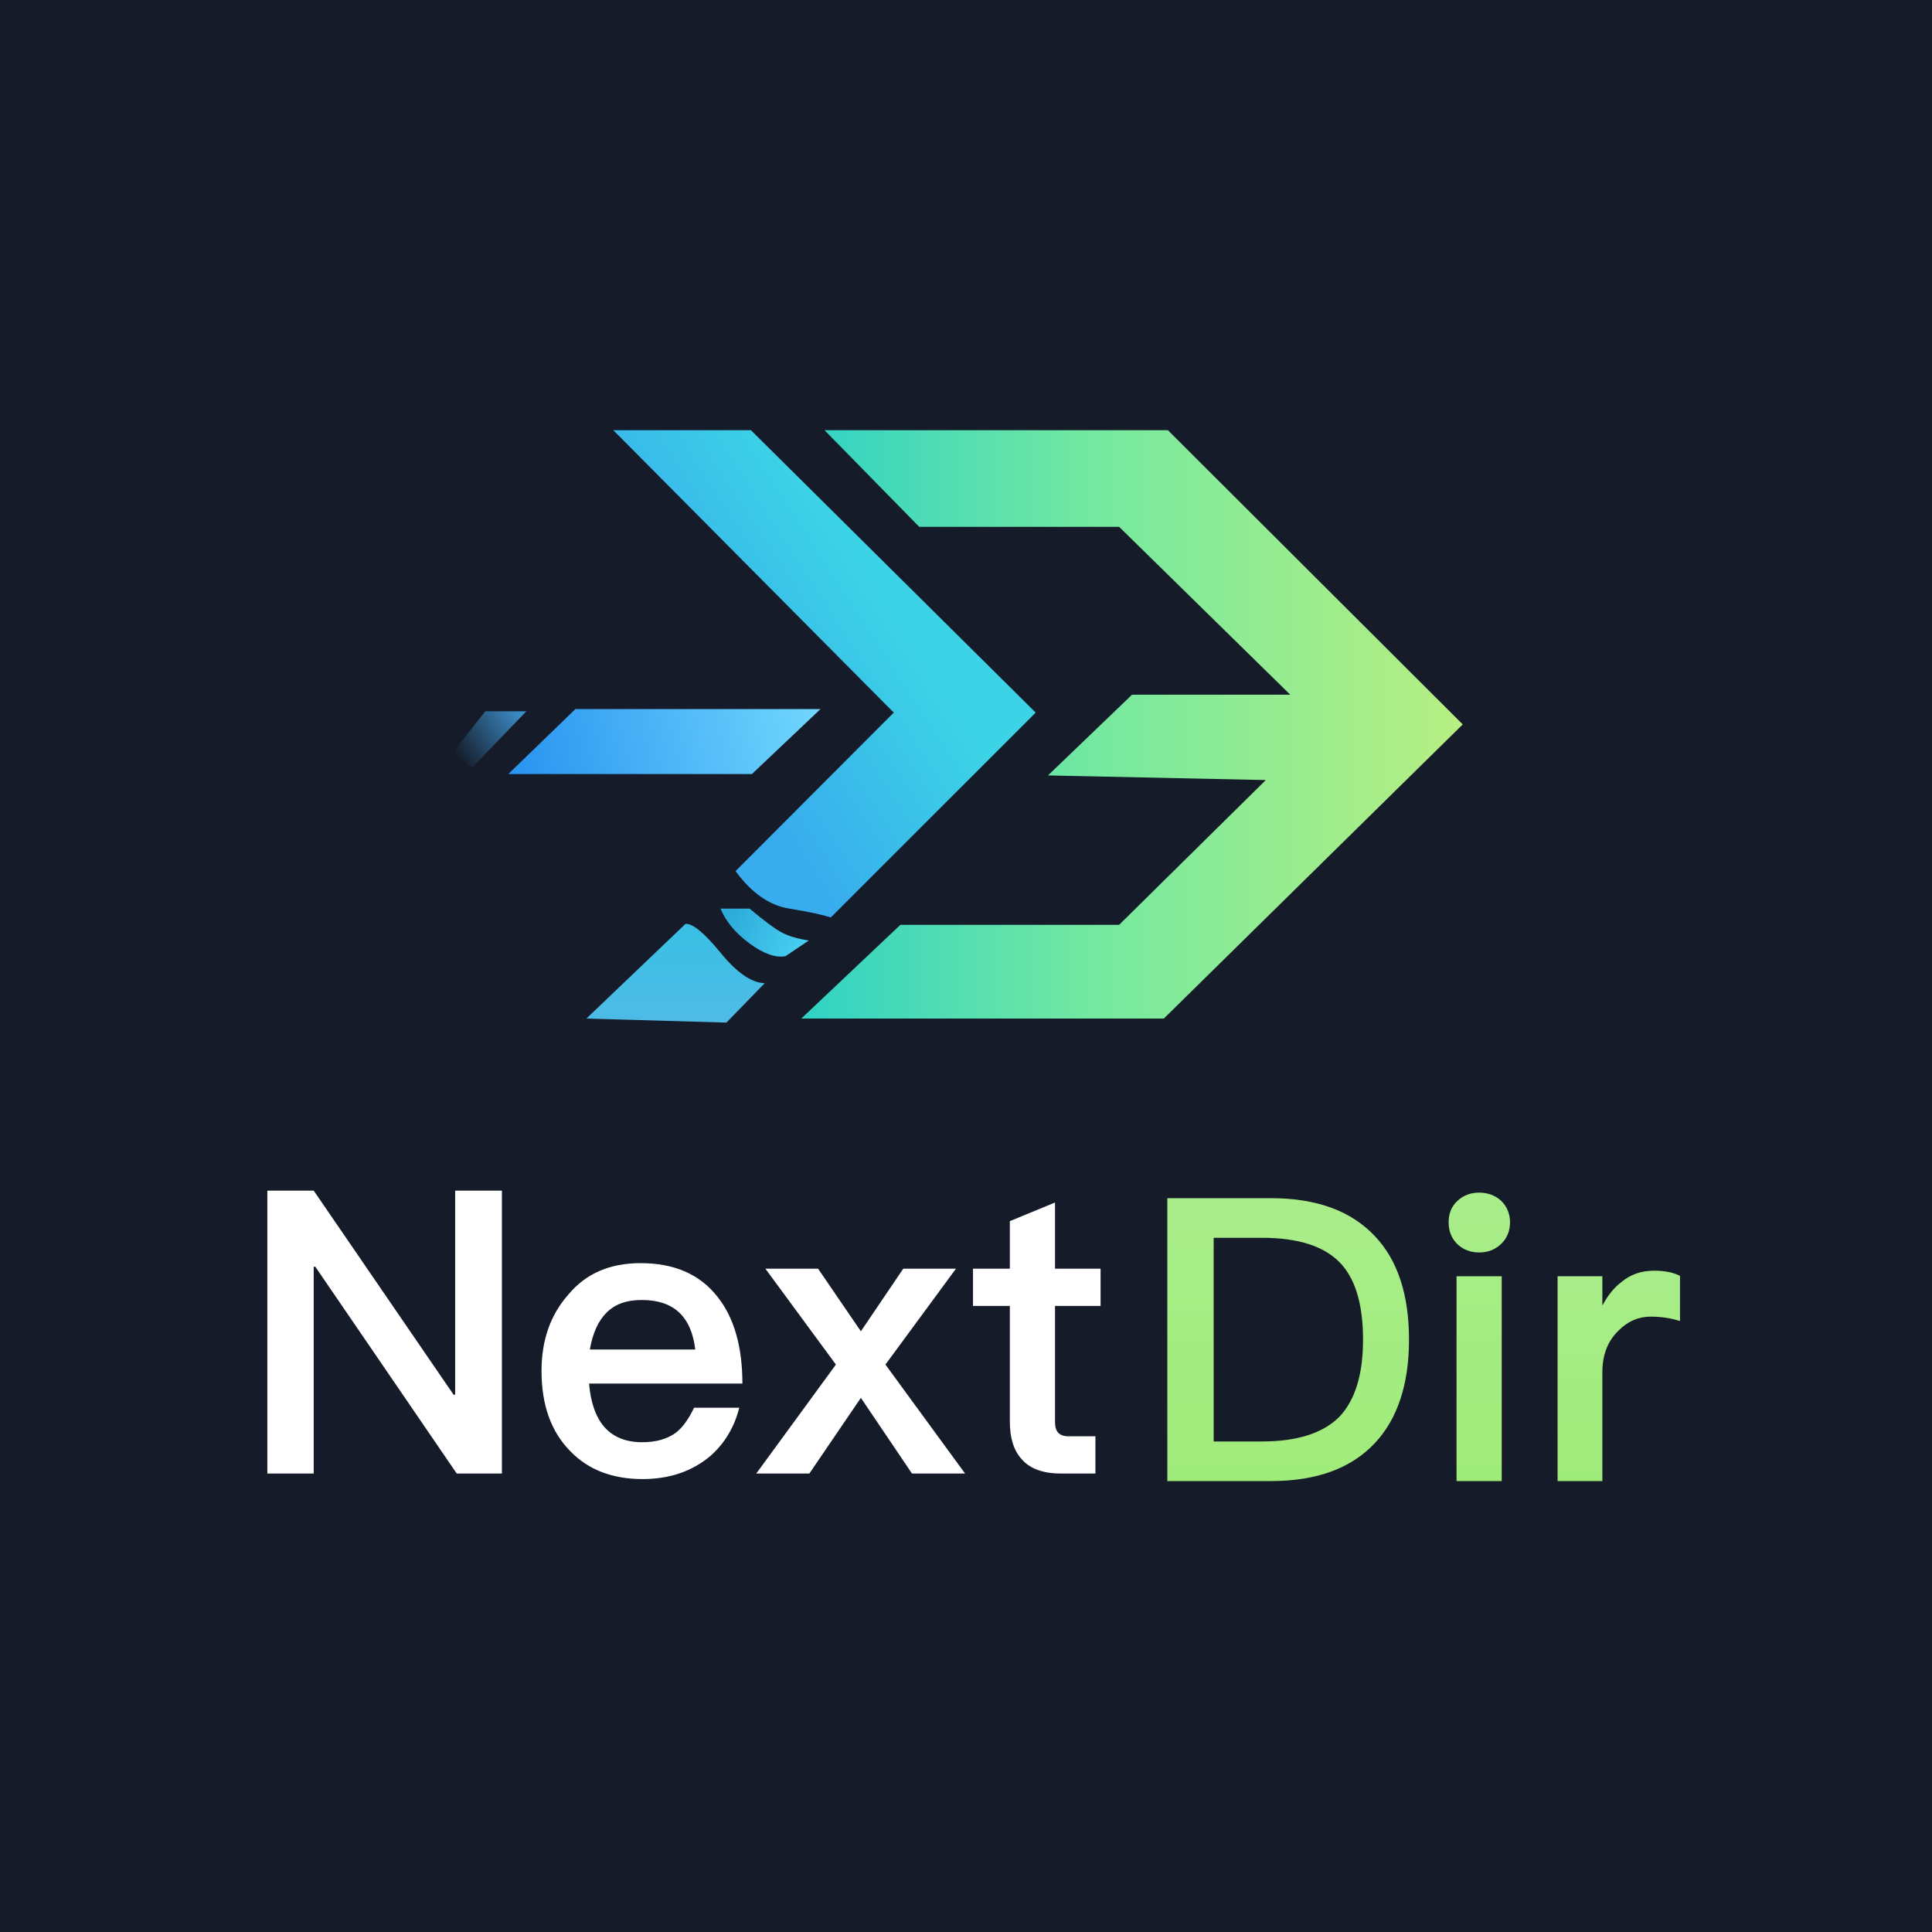
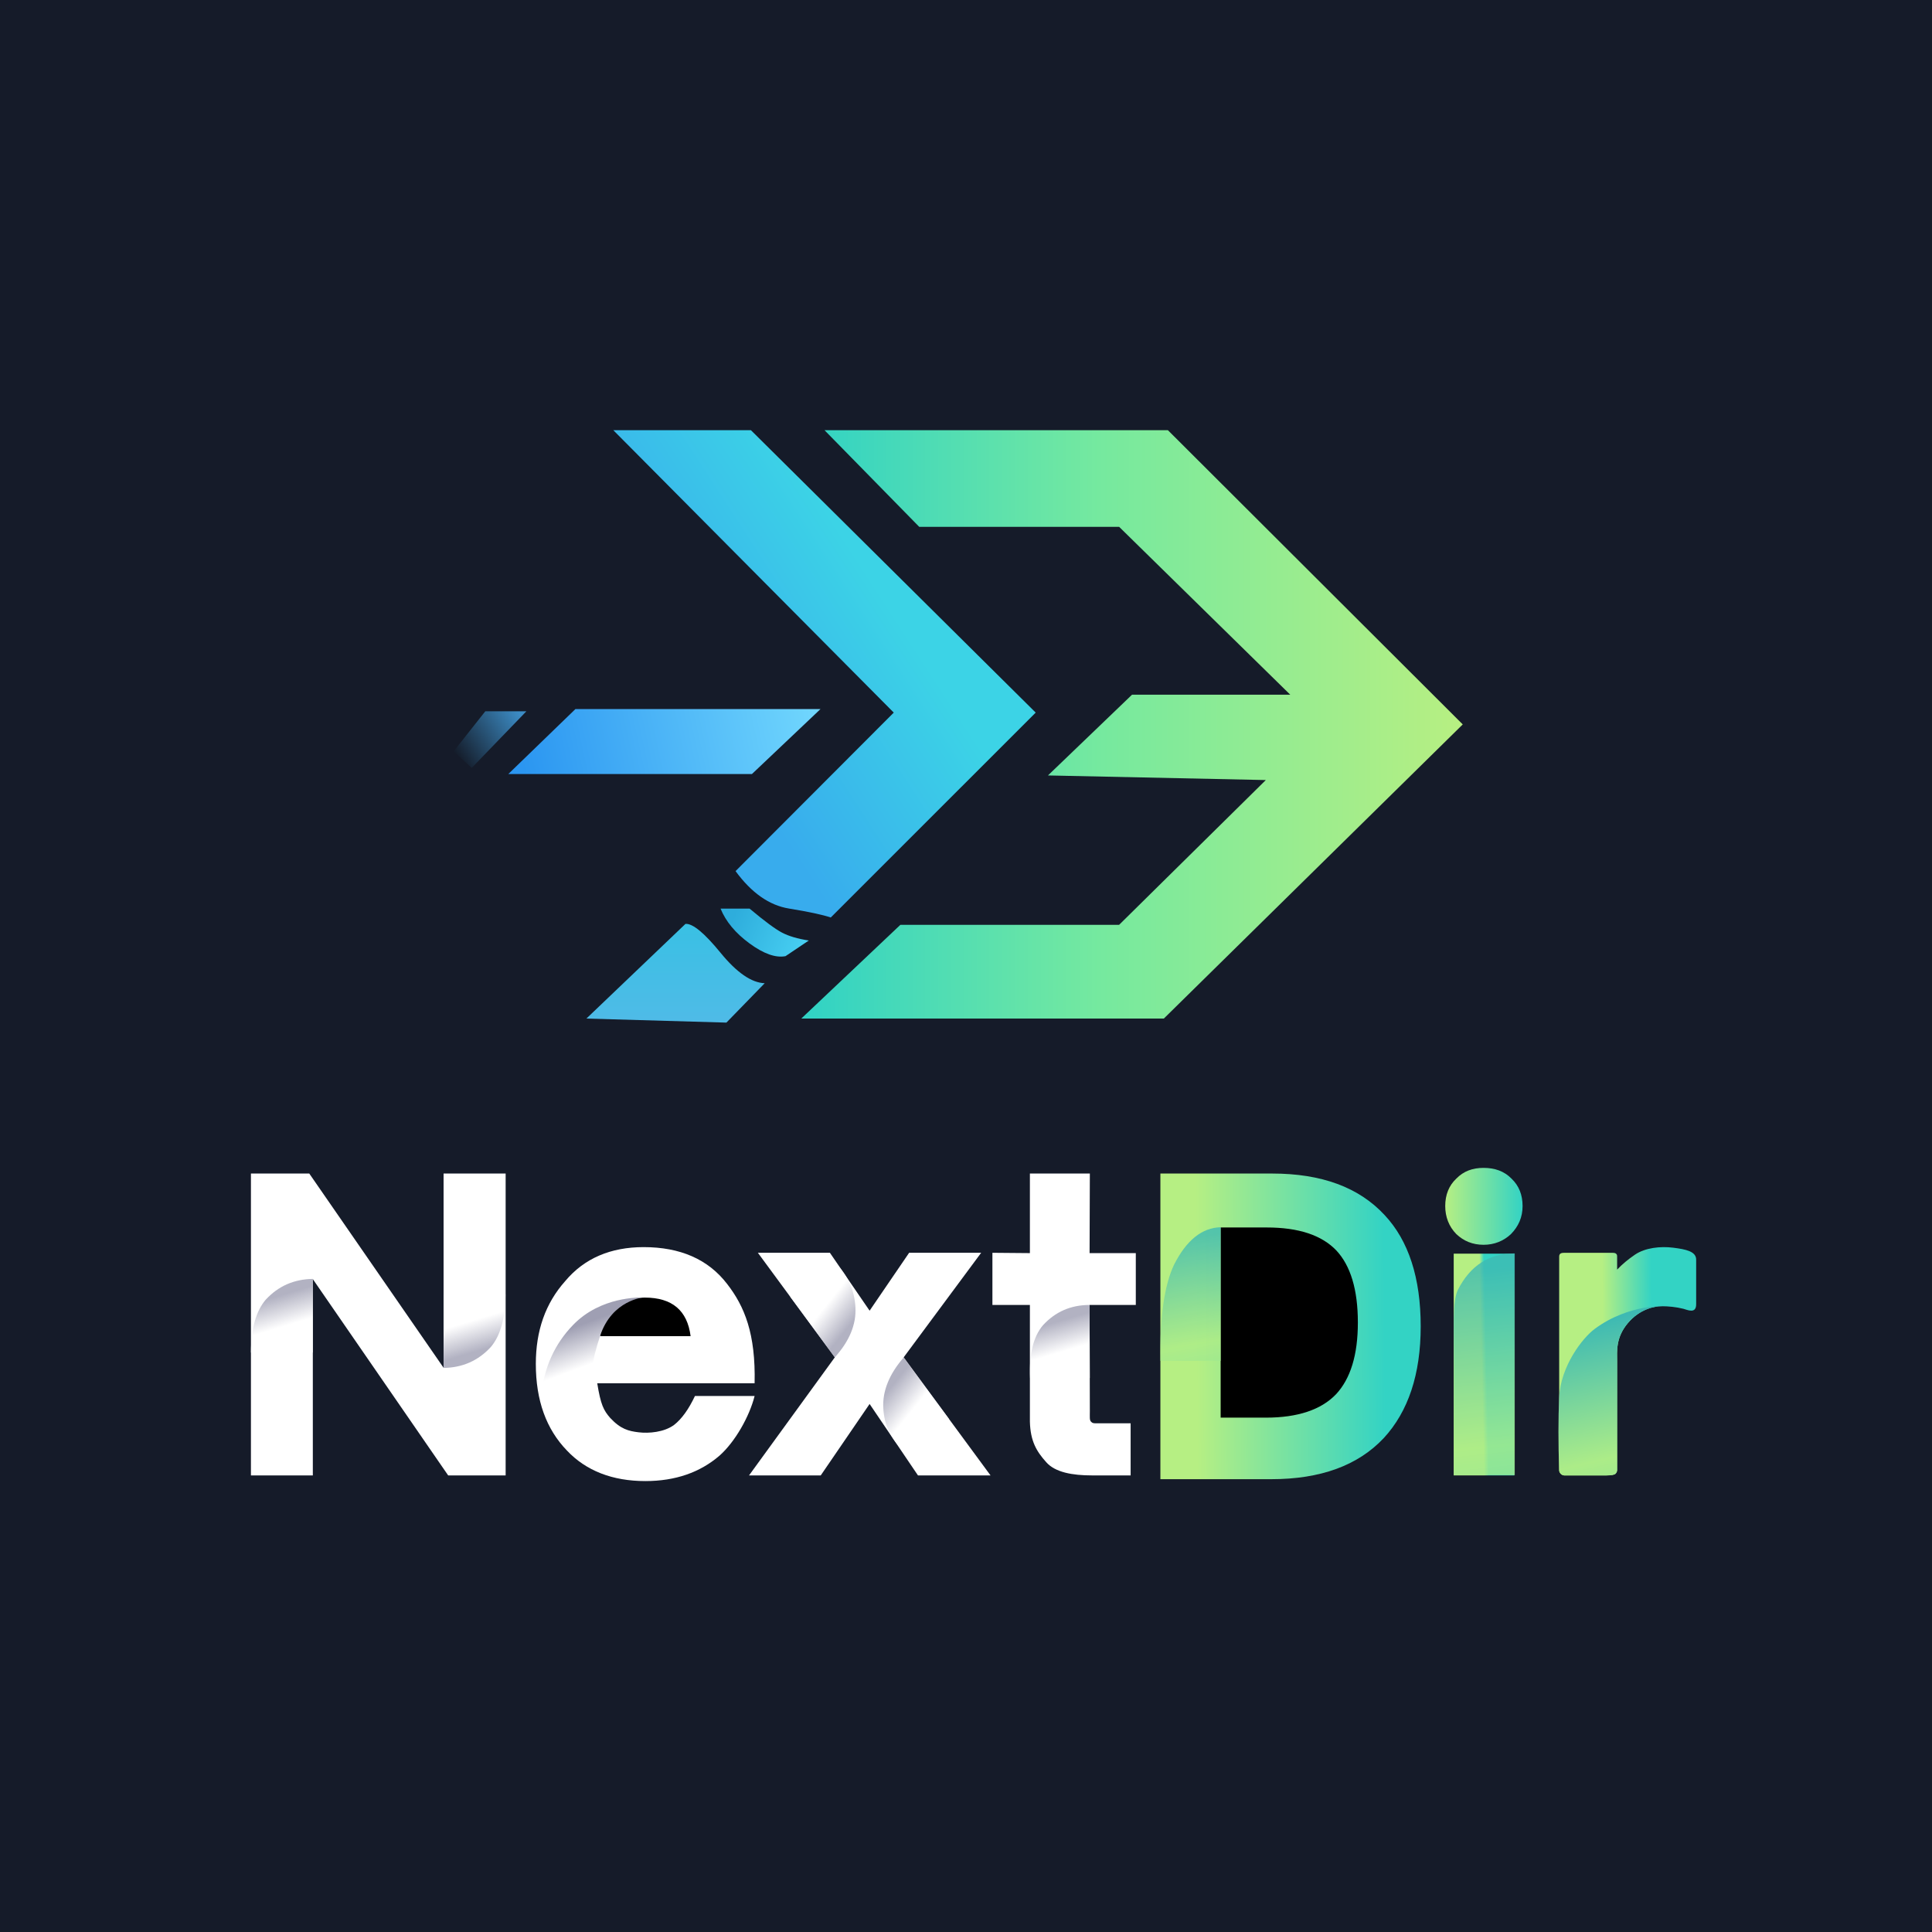
<svg xmlns="http://www.w3.org/2000/svg" width="1024" height="1024">
  <defs>
-     <linearGradient id="a" x1="50%" x2="50%" y1="0%" y2="100%">
-       <stop offset="0%" stop-color="#A9ED8A" />
-       <stop offset="100%" stop-color="#A0EC7A" />
+     <linearGradient id="a" x1="31.996%" x2="68.004%" y1="50%" y2="49.391%">
+       <stop offset="0%" stop-color="#B6EF83" />
+       <stop offset="100%" stop-color="#33D3C4" />
    </linearGradient>
-     <linearGradient id="b" x1="50%" x2="50%" y1="0%" y2="100%">
-       <stop offset="0%" stop-color="#A9ED8A" />
-       <stop offset="100%" stop-color="#A0EC7A" />
+     <linearGradient id="b" x1="55.669%" x2="70.767%" y1="6.806%" y2="112.29%">
+       <stop offset="0%" stop-color="#3EBAB3" />
+       <stop offset="76.165%" stop-color="#ACEC88" />
+       <stop offset="100%" stop-color="#98E892" />
    </linearGradient>
-     <linearGradient id="c" x1="50%" x2="50%" y1="0%" y2="100%">
-       <stop offset="0%" stop-color="#A9ED8A" />
-       <stop offset="100%" stop-color="#A0EC7A" />
+     <linearGradient id="c" x1="46.267%" x2="53.733%" y1="50%" y2="49.391%">
+       <stop offset="0%" stop-color="#B6EF83" />
+       <stop offset="100%" stop-color="#33D3C4" />
    </linearGradient>
-     <linearGradient id="d" x1="50%" x2="50%" y1="0%" y2="100%">
+     <linearGradient id="d" x1="0%" x2="100%" y1="50%" y2="49.398%">
+       <stop offset="0%" stop-color="#B6EF83" />
+       <stop offset="100%" stop-color="#33D3C4" />
+     </linearGradient>
+     <linearGradient id="e" x1="51.138%" x2="54.168%" y1="6.806%" y2="112.29%">
+       <stop offset="0%" stop-color="#3EBAB3" />
+       <stop offset="76.165%" stop-color="#ACEC88" />
+       <stop offset="100%" stop-color="#98E892" />
+     </linearGradient>
+     <linearGradient id="f" x1="13.732%" x2="86.268%" y1="50%" y2="49.391%">
+       <stop offset="0%" stop-color="#B6EF83" />
+       <stop offset="100%" stop-color="#33D3C4" />
+     </linearGradient>
+     <linearGradient id="g" x1="53.064%" x2="61.226%" y1="6.806%" y2="112.29%">
+       <stop offset="0%" stop-color="#3EBAB3" />
+       <stop offset="76.165%" stop-color="#ACEC88" />
+       <stop offset="100%" stop-color="#98E892" />
+     </linearGradient>
+     <linearGradient id="h" x1="50%" x2="71.362%" y1="21.622%" y2="109.392%">
+       <stop offset="0%" stop-color="#9F9FB3" />
+       <stop offset="46.672%" stop-color="#FFF" />
+       <stop offset="100%" stop-color="#FFF" />
+     </linearGradient>
+     <linearGradient id="i" x1="50%" x2="68.445%" y1="21.622%" y2="109.392%">
+       <stop offset="0%" stop-color="#9F9FB3" />
+       <stop offset="46.672%" stop-color="#FFF" />
+       <stop offset="100%" stop-color="#FFF" />
+     </linearGradient>
+     <linearGradient id="j" x1="50%" x2="67.751%" y1="21.622%" y2="109.392%">
+       <stop offset="0%" stop-color="#9F9FB3" />
+       <stop offset="46.672%" stop-color="#FFF" />
+       <stop offset="100%" stop-color="#FFF" />
+     </linearGradient>
+     <linearGradient id="k" x1="50%" x2="81.832%" y1="23.405%" y2="105.662%">
+       <stop offset="0%" stop-color="#9F9FB3" />
+       <stop offset="46.672%" stop-color="#FFF" />
+       <stop offset="100%" stop-color="#FFF" />
+     </linearGradient>
+     <linearGradient id="l" x1="50%" x2="72.515%" y1="21.622%" y2="109.392%">
+       <stop offset="0%" stop-color="#9F9FB3" />
+       <stop offset="46.672%" stop-color="#FFF" />
+       <stop offset="100%" stop-color="#FFF" />
+     </linearGradient>
+     <linearGradient id="m" x1="50%" x2="50%" y1="0%" y2="100%">
      <stop offset="0%" stop-color="#39C0E4" />
      <stop offset="100%" stop-color="#4FBBE7" />
    </linearGradient>
-     <linearGradient id="e" x1="10.51%" x2="100%" y1="35.212%" y2="55.844%">
+     <linearGradient id="n" x1="10.51%" x2="100%" y1="35.212%" y2="55.844%">
      <stop offset="0%" stop-color="#2EADDC" />
      <stop offset="100%" stop-color="#47CFF2" />
    </linearGradient>
-     <linearGradient id="f" x1="99.303%" x2="0%" y1="20.188%" y2="72.262%">
+     <linearGradient id="o" x1="99.303%" x2="0%" y1="20.188%" y2="72.262%">
      <stop offset="0%" stop-color="#3C8CC5" />
      <stop offset="100%" stop-color="#141B28" />
    </linearGradient>
-     <linearGradient id="g" x1="100%" x2="3.092%" y1="47.835%" y2="52.165%">
+     <linearGradient id="p" x1="100%" x2="3.092%" y1="47.835%" y2="52.165%">
      <stop offset="0%" stop-color="#70D6FD" />
      <stop offset="100%" stop-color="#2B96F1" />
    </linearGradient>
-     <linearGradient id="h" x1="69.505%" x2="30.559%" y1="41.699%" y2="70.917%">
+     <linearGradient id="q" x1="69.505%" x2="30.559%" y1="41.699%" y2="70.917%">
      <stop offset="0%" stop-color="#3CD3E6" />
      <stop offset="100%" stop-color="#38ACED" />
    </linearGradient>
-     <linearGradient id="i" x1="100%" x2="0%" y1="50%" y2="50%">
+     <linearGradient id="r" x1="100%" x2="0%" y1="50%" y2="50%">
      <stop offset="0%" stop-color="#B7EF82" />
      <stop offset="55.067%" stop-color="#75E99F" />
      <stop offset="100%" stop-color="#30D2C5" />
    </linearGradient>
  </defs>
  <g fill="none" fill-rule="evenodd">
    <path fill="#151B29" d="M0 0h1024v1024H0z" />
    <g fill-rule="nonzero">
-       <g fill="#FFF">
-         <path d="M141.7 631.06V781h24.57V671.38h.84L242.08 781h23.94V631.06h-24.78v108.15h-.84l-74.13-108.15zM339.52 669.49c-16.17 0-28.98 5.46-38.22 16.59-9.66 10.92-14.28 24.36-14.28 40.53 0 18.06 5.04 32.13 15.12 42.42 9.45 9.87 22.26 14.91 38.43 14.91 14.49 0 26.46-4.2 36.12-12.39 7.56-6.72 12.6-15.33 15.12-25.41h-23.94c-2.94 6.09-6.09 10.5-9.66 13.23-4.62 3.36-10.5 5.04-17.85 5.04-8.61 0-15.33-2.73-19.95-7.98-4.62-5.25-7.35-13.02-8.19-23.1h81.27c0-19.53-4.41-34.86-13.02-45.78-9.45-12.18-23.1-18.06-40.95-18.06m.63 19.53c16.8 0 26.25 8.61 28.35 26.25h-55.86c1.47-8.61 4.41-15.12 8.82-19.53 4.62-4.62 10.71-6.72 18.69-6.72M405.67 672.43l37.38 50.82L400.84 781h28.14l27.3-40.11L483.37 781h28.14l-42.21-57.75 37.38-50.82h-27.93l-22.47 33.18-22.68-33.18zM559.18 637.36l-23.94 9.87v25.2h-19.53v19.74h19.53v61.32c0 8.82 2.1 15.33 6.3 19.95 4.41 5.04 11.34 7.56 20.79 7.56h18.27v-19.74h-14.28c-2.52 0-4.2-.63-5.46-1.89-1.26-1.47-1.68-3.36-1.68-5.88v-61.32h24.15v-19.74h-24.15v-35.07" />
-       </g>
-       <path fill="url(#a)" d="M0 2.94v149.94h54.81c24.36 0 42.63-6.72 55.23-20.16 11.97-12.81 18.06-31.08 18.06-54.81 0-23.94-6.09-42.21-18.06-54.81C97.44 9.66 79.17 2.94 54.81 2.94zm24.57 21h25.62c18.69 0 32.34 4.2 40.95 12.81 8.4 8.4 12.6 22.26 12.6 41.16 0 18.48-4.2 32.13-12.6 40.95-8.61 8.61-22.26 13.02-40.95 13.02H24.57V23.94Z" transform="translate(618.7 632.12)" />
-       <path fill="url(#b)" d="M165.27 0c-4.62 0-8.4 1.47-11.55 4.41-3.15 2.94-4.62 6.72-4.62 11.34s1.47 8.4 4.62 11.55c3.15 2.94 6.93 4.41 11.55 4.41 4.62 0 8.4-1.47 11.55-4.41 3.15-2.94 4.83-6.93 4.83-11.55 0-4.62-1.68-8.4-4.62-11.34C173.88 1.47 169.89 0 165.27 0M153.3 44.31v108.57h23.94V44.31z" transform="translate(618.7 632.12)" />
-       <path fill="url(#c)" d="M258.09 41.37c-6.72 0-12.39 1.89-17.22 5.88-3.99 2.94-7.35 7.14-10.29 12.6V44.31h-23.73v108.57h23.73V95.34c0-9.24 2.73-16.59 8.61-22.26 5.04-5.04 10.71-7.35 17.01-7.35 5.04 0 10.08.63 15.54 2.31V44.1c-3.78-1.89-8.4-2.73-13.65-2.73" transform="translate(618.7 632.12)" />
+       <path fill="url(#a)" d="M60.84.305c-6.75-.856-14.834 0-20.282 3.697-3.632 2.464-6.781 5.102-9.447 7.916V5.15c0-.708 0-1.104-.495-1.61-.33-.337-.927-.508-1.79-.514H2.907c-.932 0-1.59.172-1.975.515-.384.342-.563.91-.537 1.706V118.15c-.021.723.242 1.375.791 1.956.548.581 1.182.88 1.9.894h22.377c2.639-.016 4.238-.314 4.8-.894.56-.58.843-1.231.848-1.956V60.5c0-5.226-.841-12.374 5.585-20.094 6.427-7.72 14.425-9.074 18.007-9.074 3.651 0 7.59.377 11.516 1.354 2.005.499 6.889 2.99 6.78-2.557V6.749c.109-4.462-5.407-5.587-12.158-6.444Z" transform="translate(826 661)" />
+       <path fill="url(#b)" d="M.395 118.15c-.021.723.242 1.375.791 1.956.548.581 1.182.88 1.9.894h22.377c2.639-.016 4.238-.314 4.8-.894.56-.58.843-1.231.848-1.956V60.5c0-5.226-.841-12.374 5.585-20.094 6.427-7.72 14.425-9.074 18.007-9.074 3.651 0-17.044-1.734-35.59 12.102-6.18 4.61-17.927 19.392-18.718 36.271-.527 11.253-.527 24.068 0 38.445" transform="translate(826 661)" />
    </g>
-     <path fill="url(#d)" d="M122.928 261.676c3.807-.298 10.008 4.81 18.603 15.326 8.595 10.516 16.394 15.89 23.397 16.123L144.624 314l-74.211-2.14 52.515-50.184" transform="translate(240.386 228)" />
-     <path fill="url(#e)" d="M156.923 253.586c7.872 6.606 13.59 10.845 17.156 12.715 3.565 1.87 8.303 3.268 14.214 4.19l-12.335 8.291c-5.2 1.008-11.545-1.23-19.035-6.711-7.49-5.482-12.62-11.644-15.392-18.485h15.392" transform="translate(240.386 228)" />
-     <path fill="url(#f)" d="M16.822 149H38.61l-16.55 17.135-12.42 12.86L0 170.28z" transform="translate(240.386 228)" />
-     <path fill="url(#g)" d="M64.588 147.827H194.49l-36.346 34.435H29.017z" transform="translate(240.386 228)" />
-     <path fill="url(#h)" d="M84.667 0h72.942l150.943 149.692-108.61 108.596c-4.347-1.46-11.737-3.04-22.172-4.744-10.434-1.703-19.866-8.316-28.296-19.84l83.85-84.012L84.667 0" transform="translate(240.386 228)" />
-     <path fill="url(#i)" d="m378.609 0 156.293 155.956L376.47 311.86H184.306l52.532-49.687H352.77l77.757-76.728L315.053 183l44.55-42.786h83.88l-90.712-88.988H246.816L196.61 0z" transform="translate(240.386 228)" />
+     <path fill="url(#c)" fill-rule="nonzero" d="M4.496 45.465V163h32.117V45.465z" transform="translate(766 619)" />
+     <path fill="url(#d)" fill-rule="nonzero" d="M20.36 0C14.504 0 9.763 1.71 5.858 5.701 1.952 9.407 0 14.253 0 20.24c0 5.701 1.952 10.833 5.857 14.823 3.905 3.706 8.646 5.702 14.504 5.702 5.578 0 10.598-1.996 14.503-5.702C38.769 31.072 41 26.226 41 20.24c0-5.986-1.952-10.832-5.857-14.538C31.238 1.711 26.218 0 20.36 0" transform="translate(766 619)" />
+     <path fill="url(#e)" d="M36.852 45.335v117.51H4.622v-59.287c0-19.691-.824-32.801 2.058-38.861 6.611-12.982 16.669-19.436 30.172-19.362" opacity=".803" transform="translate(766 619)" />
+     <path fill="url(#f)" fill-rule="nonzero" d="M.028 0v162h58.74c26.183 0 45.991-7.26 59.652-21.782C131.397 126.151 138 106.412 138 81c0-25.639-6.375-45.378-19.125-58.992C105.215 7.261 85.407 0 59.224 0H.028Z" transform="translate(615 622)" />
+     <path fill="#000" fill-rule="nonzero" d="M646.972 650.588H671.4c16.782 0 29.09 4.009 36.922 12.217 7.458 8.018 11.374 20.617 11.374 38.18 0 17.18-3.916 29.779-11.561 37.987-7.832 8.208-20.325 12.408-37.108 12.408h-24.055V650.588" />
+     <path fill="url(#g)" d="M31.972 28.458v70.79H.028C-.29 76.193 2.118 59.23 7.25 48.36c6.575-13.006 14.816-19.64 24.722-19.9Z" opacity=".803" transform="translate(615 622)" />
+     <path fill="#FFF" fill-rule="nonzero" d="M577.642 622h-31.776v42.178L526 664.006v27.649h19.866v61.831c.266 10.399 3.519 15.781 8.666 21.514 4.734 5.38 13.861 7 24.274 7h20.453v-27.627h-18.202c-1.407 0-2.023 0-2.827-.887-.804-.886-.588-2.335-.588-5.609l-.142-56.222H602v-27.477h-24.5l.142-42.178" />
+     <path fill="url(#h)" d="m51.5 69.655.106 38.724H19.964c-.555-12.655 1.72-21.978 6.827-27.967C33.332 73.245 41.569 69.66 51.5 69.655" opacity=".803" transform="translate(526 622)" />
+     <path fill="#FFF" fill-rule="nonzero" d="m401.69 664 40.773 55.416L397 782h38.008l25.9-37.871L486.543 782H525l-46.035-62.584L520.035 664H481.86l-20.952 30.691L439.866 664z" />
+     <path fill="url(#i)" d="m60.793 10.455.247 39.98-29.987-.067c-1.369-9.019.412-17.328 5.343-24.927 4.93-7.6 13.063-12.595 24.397-14.986" opacity=".803" transform="rotate(144 136.45 426.942)" />
+     <path fill="url(#j)" d="m96.642 60.333.303 40.376-29.37-.017c-1.884-9.066-.362-17.398 4.569-24.997 4.93-7.6 13.096-12.72 24.498-15.362" opacity=".803" transform="rotate(-36 1302.16 -198.4)" />
+     <g fill-rule="nonzero">
+       <path fill="#FFF" d="M341.139 661c-17.44 0-31.438 5.916-41.535 17.974C289.048 690.806 284 705.367 284 722.886c0 19.34 5.507 34.584 16.522 45.96C310.619 779.539 324.617 785 342.056 785c15.834 0 28.914-4.55 39.24-13.424 8.261-7.28 15.906-20.746 18.66-31.667h-31.621c-3.213 6.825-6.96 12.168-11.091 15.354-5.278 3.868-13.33 4.541-18.739 3.889-5.41-.653-9.577-1.705-15.084-7.62-3.512-4.025-5.034-7.01-6.87-18.372h83.405c.619-26.279-5.35-40.762-14.53-52.593C375.33 667.371 360.415 661 341.14 661" />
+       <path fill="#000" d="M341.765 687.749c14.458 0 22.547 6.813 24.268 20.44h-48.02c1.033-6.663 3.615-11.659 7.401-15.141 4.13-3.634 9.466-5.3 16.351-5.3" />
+       <path fill="url(#k)" d="M56.414 26.728c1.166 0-16.034.962-22.4 20.46-4.246 12.999-5.876 23.46-4.893 31.386H2.911C4.34 63.818 9.957 51.37 19.76 41.23c14.703-15.21 35.486-14.502 36.653-14.502" transform="translate(284 661)" />
+     </g>
+     <path fill="#FFF" fill-rule="nonzero" d="M133 622v160h32.806V677.963L237.54 782H268V622h-32.894v102.946L163.923 622z" />
+     <path fill="url(#l)" d="M134.918 64.016v39.013h-32.812c.083-12.706 2.71-22.055 7.885-28.045 6.63-7.169 14.939-10.824 24.927-10.968" opacity=".803" transform="rotate(180 185.012 394.523)" />
+     <path fill="url(#l)" d="M32.811 55.846v39.013H0c.082-12.706 2.71-22.055 7.885-28.046 6.63-7.168 14.938-10.824 24.926-10.967" opacity=".803" transform="translate(133 622)" />
+     <path fill="url(#m)" d="M122.928 261.676c3.807-.298 10.008 4.81 18.603 15.326 8.595 10.516 16.394 15.89 23.397 16.123L144.624 314l-74.211-2.14 52.515-50.184" transform="translate(240.386 228)" />
+     <path fill="url(#n)" d="M156.923 253.586c7.872 6.606 13.59 10.845 17.156 12.715 3.565 1.87 8.303 3.268 14.214 4.19l-12.335 8.291c-5.2 1.008-11.545-1.23-19.035-6.711-7.49-5.482-12.62-11.644-15.392-18.485h15.392" transform="translate(240.386 228)" />
+     <path fill="url(#o)" d="M16.822 149H38.61l-16.55 17.135-12.42 12.86L0 170.28z" transform="translate(240.386 228)" />
+     <path fill="url(#p)" d="M64.588 147.827H194.49l-36.346 34.435H29.017z" transform="translate(240.386 228)" />
+     <path fill="url(#q)" d="M84.667 0h72.942l150.943 149.692-108.61 108.596c-4.347-1.46-11.737-3.04-22.172-4.744-10.434-1.703-19.866-8.316-28.296-19.84l83.85-84.012L84.667 0" transform="translate(240.386 228)" />
+     <path fill="url(#r)" d="m378.609 0 156.293 155.956L376.47 311.86H184.306l52.532-49.687H352.77l77.757-76.728L315.053 183l44.55-42.786h83.88l-90.712-88.988H246.816L196.61 0z" transform="translate(240.386 228)" />
  </g>
</svg>
